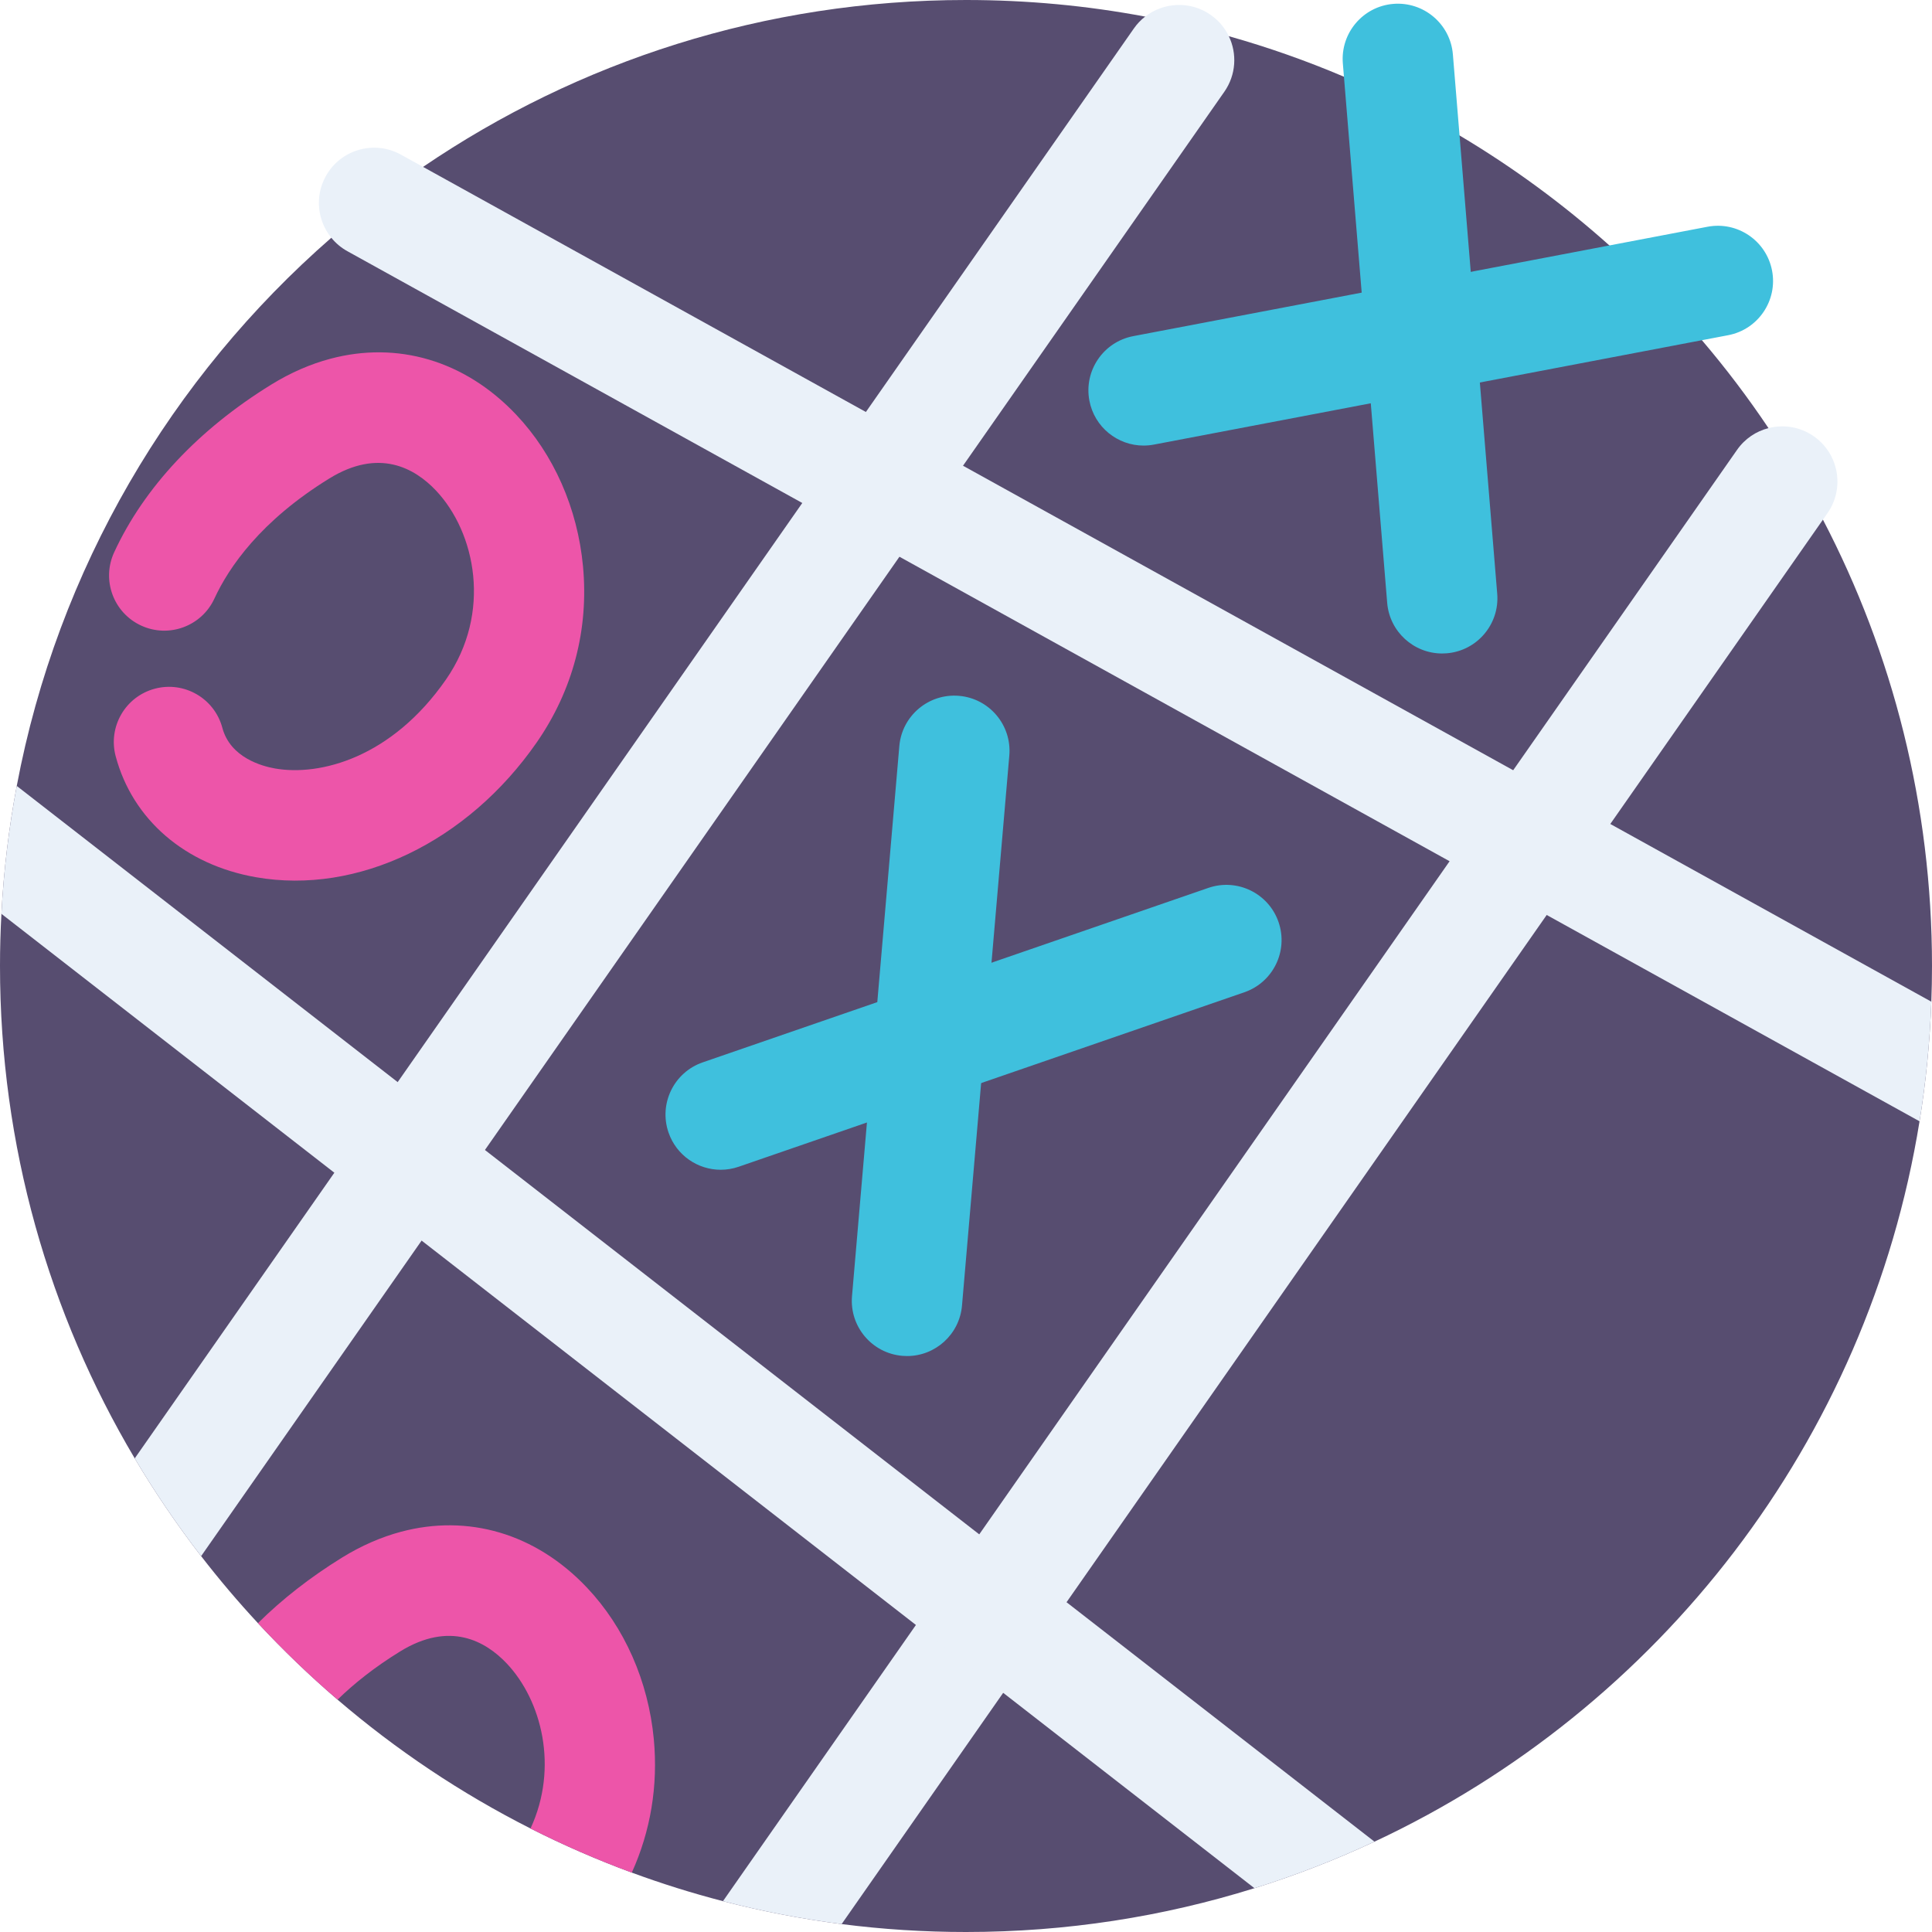
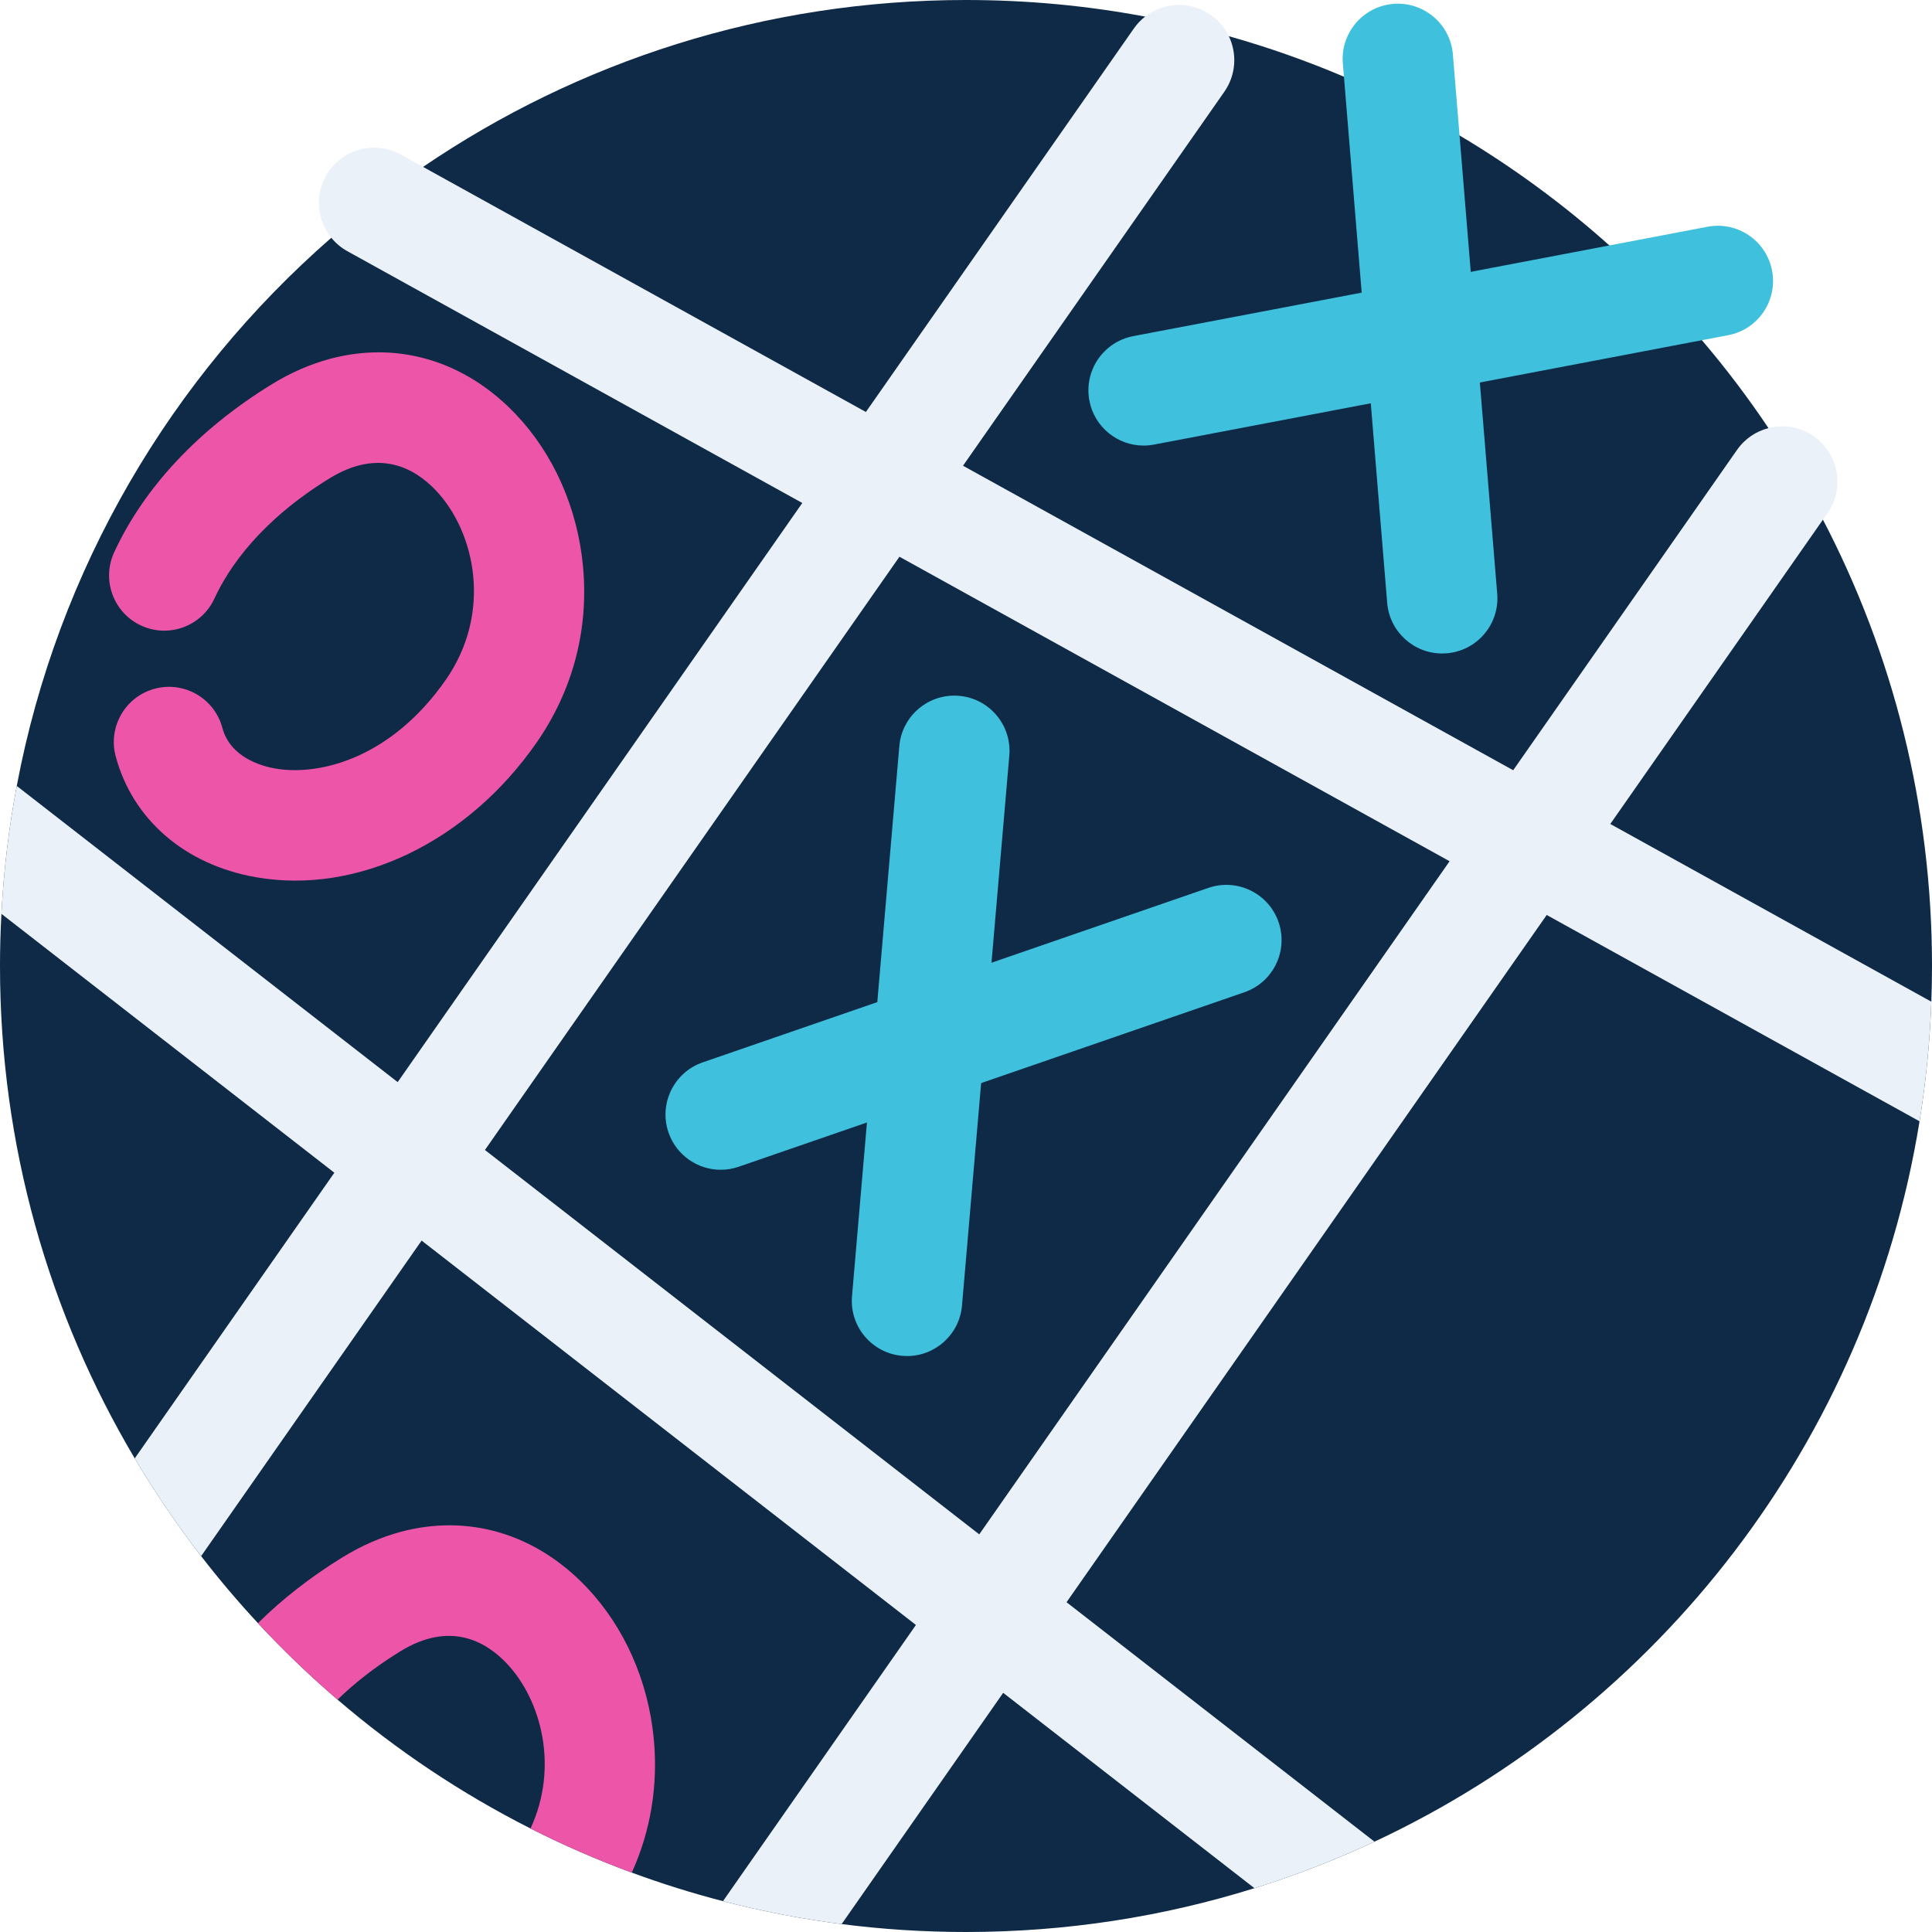
<svg xmlns="http://www.w3.org/2000/svg" version="1.1" id="Capa_1" x="0px" y="0px" viewBox="0 0 512 512" style="enable-background:new 0 0 512 512;" xml:space="preserve">
-   <path style="fill:#574D70;" d="M512,256c0,3.166-0.063,6.322-0.178,9.456c-0.387,10.752-1.442,21.337-3.124,31.702  C495,381.983,439.62,452.838,364.251,488.061c-10.25,4.786-20.877,8.913-31.807,12.33C308.308,507.935,282.624,512,256,512  c-11.17,0-22.162-0.711-32.956-2.1c-10.7-1.379-21.201-3.417-31.451-6.071c-8.223-2.132-16.28-4.66-24.158-7.565  c-9.206-3.396-18.171-7.304-26.843-11.692c-18.442-9.331-35.6-20.825-51.137-34.147c-7.408-6.353-14.451-13.124-21.096-20.271  c-5.277-5.684-10.303-11.609-15.057-17.763c-6.374-8.255-12.246-16.896-17.596-25.903C13.019,348.275,0,303.658,0,256  c0-4.639,0.125-9.247,0.376-13.824c0.606-11.515,1.975-22.831,4.065-33.896C15.287,150.737,45.39,99.997,87.803,63.007  c7.711-6.729,15.83-12.999,24.315-18.777C153.119,16.311,202.648,0,256,0c16.227,0,32.099,1.505,47.48,4.399  c7.513,1.4,14.9,3.135,22.162,5.193h0.01c10.459,2.947,20.637,6.541,30.511,10.742c10.595,4.514,20.825,9.718,30.626,15.559  c14.179,8.443,27.481,18.213,39.717,29.153c8.735,7.805,16.927,16.196,24.524,25.119c6.311,7.408,12.204,15.182,17.638,23.291  c5.245,7.795,10.062,15.893,14.43,24.263C501.561,173.098,512,213.337,512,256z" />
+   <path style="fill:#0E2A47;" d="M512,256c0,3.166-0.063,6.322-0.178,9.456c-0.387,10.752-1.442,21.337-3.124,31.702  C495,381.983,439.62,452.838,364.251,488.061c-10.25,4.786-20.877,8.913-31.807,12.33C308.308,507.935,282.624,512,256,512  c-11.17,0-22.162-0.711-32.956-2.1c-10.7-1.379-21.201-3.417-31.451-6.071c-8.223-2.132-16.28-4.66-24.158-7.565  c-9.206-3.396-18.171-7.304-26.843-11.692c-18.442-9.331-35.6-20.825-51.137-34.147c-7.408-6.353-14.451-13.124-21.096-20.271  c-5.277-5.684-10.303-11.609-15.057-17.763c-6.374-8.255-12.246-16.896-17.596-25.903C13.019,348.275,0,303.658,0,256  c0-4.639,0.125-9.247,0.376-13.824c0.606-11.515,1.975-22.831,4.065-33.896C15.287,150.737,45.39,99.997,87.803,63.007  c7.711-6.729,15.83-12.999,24.315-18.777C153.119,16.311,202.648,0,256,0c16.227,0,32.099,1.505,47.48,4.399  c7.513,1.4,14.9,3.135,22.162,5.193h0.01c10.459,2.947,20.637,6.541,30.511,10.742c10.595,4.514,20.825,9.718,30.626,15.559  c14.179,8.443,27.481,18.213,39.717,29.153c8.735,7.805,16.927,16.196,24.524,25.119c6.311,7.408,12.204,15.182,17.638,23.291  c5.245,7.795,10.062,15.893,14.43,24.263C501.561,173.098,512,213.337,512,256z" />
  <g>
    <path style="fill:#EAF1F9;" d="M324.462,24.315l-69.256,99.109l-16.844,24.116l-109.85,157.215l-16.781,24.012L53.3,412.39   c-6.374-8.255-12.246-16.896-17.596-25.903l52.903-75.703l16.781-24.012l107.227-153.475l16.854-24.116L300.481,7.555   c0.857-1.233,1.87-2.288,2.999-3.156c4.932-3.845,11.985-4.221,17.377-0.449c2.132,1.494,3.751,3.448,4.786,5.642h0.01   C327.868,14.2,327.596,19.822,324.462,24.315z" />
    <path style="fill:#EAF1F9;" d="M484.3,135.993l-1.202,1.724l-56.351,80.645l-16.854,24.116L282.645,424.605l-16.792,24.012   L223.044,509.9c-10.7-1.379-21.201-3.417-31.451-6.071l51.137-73.195l16.781-24.012l124.646-178.385l16.854-24.116l59.308-84.877   c2.079-2.988,5.078-4.963,8.349-5.789c3.992-1.024,8.38-0.366,12.016,2.173C487.309,120.257,488.929,129.379,484.3,135.993z" />
    <path style="fill:#EAF1F9;" d="M511.822,265.456c-0.387,10.752-1.442,21.337-3.124,31.702l-98.806-54.68l-25.736-14.242   L238.362,147.54l-25.746-14.242L92.056,66.57c-1.682-0.93-3.114-2.152-4.253-3.563c-3.668-4.493-4.441-10.94-1.463-16.321   c3.918-7.064,12.821-9.624,19.884-5.716l5.893,3.26l117.352,64.951l25.736,14.242l145.805,80.697l25.736,14.242L511.822,265.456z" />
    <path style="fill:#EAF1F9;" d="M364.251,488.061c-10.25,4.786-20.877,8.913-31.807,12.33l-66.591-51.775l-23.124-17.983   L111.731,328.767l-23.124-17.983L0.376,242.176c0.606-11.515,1.975-22.831,4.065-33.896l100.948,78.493l23.124,17.983   l130.999,101.867l23.134,17.983L364.251,488.061z" />
  </g>
  <g>
    <path style="fill:#3FC0DD;" d="M240.383,359.365c-0.419,0-0.844-0.019-1.271-0.055c-8.049-0.693-14.013-7.778-13.32-15.828   l12.538-145.756c0.692-8.05,7.776-14.014,15.828-13.321c8.049,0.693,14.013,7.778,13.32,15.828L254.94,345.989   C254.285,353.612,247.895,359.365,240.383,359.365z" />
    <path style="fill:#3FC0DD;" d="M190.996,309.999c-6.068,0-11.737-3.803-13.827-9.862c-2.634-7.637,1.42-15.965,9.057-18.6   l134.002-46.235c7.636-2.634,15.965,1.419,18.6,9.057c2.634,7.637-1.42,15.965-9.057,18.6l-134.003,46.236   C194.189,309.74,192.579,309.999,190.996,309.999z" />
  </g>
  <g>
    <path style="fill:#ED55A9;" d="M87.504,95.086c17.718-4.732,35.622,0.376,49.262,14.779c9.99,10.55,16.288,24.822,17.733,40.183   c1.573,16.733-2.675,32.892-12.285,46.733c-18.316,26.377-47.499,40.387-74.346,35.698c-18.818-3.288-32.727-15.271-37.21-32.055   c-2.085-7.805,2.553-15.823,10.358-17.907s15.823,2.553,17.907,10.358c2.11,7.897,10.479,10.173,13.98,10.784   c11.896,2.079,30.89-2.845,45.278-23.565c12.308-17.726,7.816-39.049-2.659-50.112c-5.617-5.932-15.08-11.298-28.256-3.174   c-18.202,11.221-26.605,23.501-30.449,31.826c-3.387,7.335-12.078,10.536-19.413,7.149c-7.335-3.387-10.537-12.078-7.149-19.413   c7.932-17.179,22.337-32.555,41.659-44.467C77.015,98.756,82.251,96.489,87.504,95.086z" />
    <path style="fill:#ED55A9;" d="M167.434,496.264c-9.206-3.396-18.171-7.304-26.843-11.692c7.523-16.217,2.936-33.97-6.301-43.739   c-5.622-5.935-15.088-11.295-28.264-3.177c-6.802,4.19-12.236,8.537-16.572,12.769c-7.408-6.353-14.451-13.124-21.096-20.271   c6.416-6.363,13.908-12.204,22.319-17.398c5.099-3.145,10.334-5.413,15.59-6.823c17.721-4.723,35.621,0.376,49.267,14.785   c9.989,10.553,16.28,24.816,17.732,40.176C174.425,473.234,172.419,485.251,167.434,496.264z" />
  </g>
  <g>
    <path style="fill:#3FC0DD;" d="M382.182,173.182c-7.537,0-13.935-5.787-14.564-13.431L355.869,16.807   c-0.661-8.052,5.33-15.117,13.382-15.778c8.035-0.653,15.116,5.329,15.778,13.381l11.749,142.944   c0.661,8.052-5.33,15.117-13.382,15.778C382.989,173.166,382.584,173.182,382.182,173.182z" />
    <path style="fill:#3FC0DD;" d="M303.054,118.08c-6.885,0-13.018-4.882-14.354-11.894c-1.511-7.937,3.697-15.596,11.634-17.108   L452.51,60.092c7.932-1.512,15.596,3.698,17.107,11.633c1.511,7.936-3.697,15.596-11.634,17.108L305.806,117.82   C304.883,117.995,303.961,118.08,303.054,118.08z" />
  </g>
  <g>
</g>
  <g>
</g>
  <g>
</g>
  <g>
</g>
  <g>
</g>
  <g>
</g>
  <g>
</g>
  <g>
</g>
  <g>
</g>
  <g>
</g>
  <g>
</g>
  <g>
</g>
  <g>
</g>
  <g>
</g>
  <g>
</g>
</svg>
